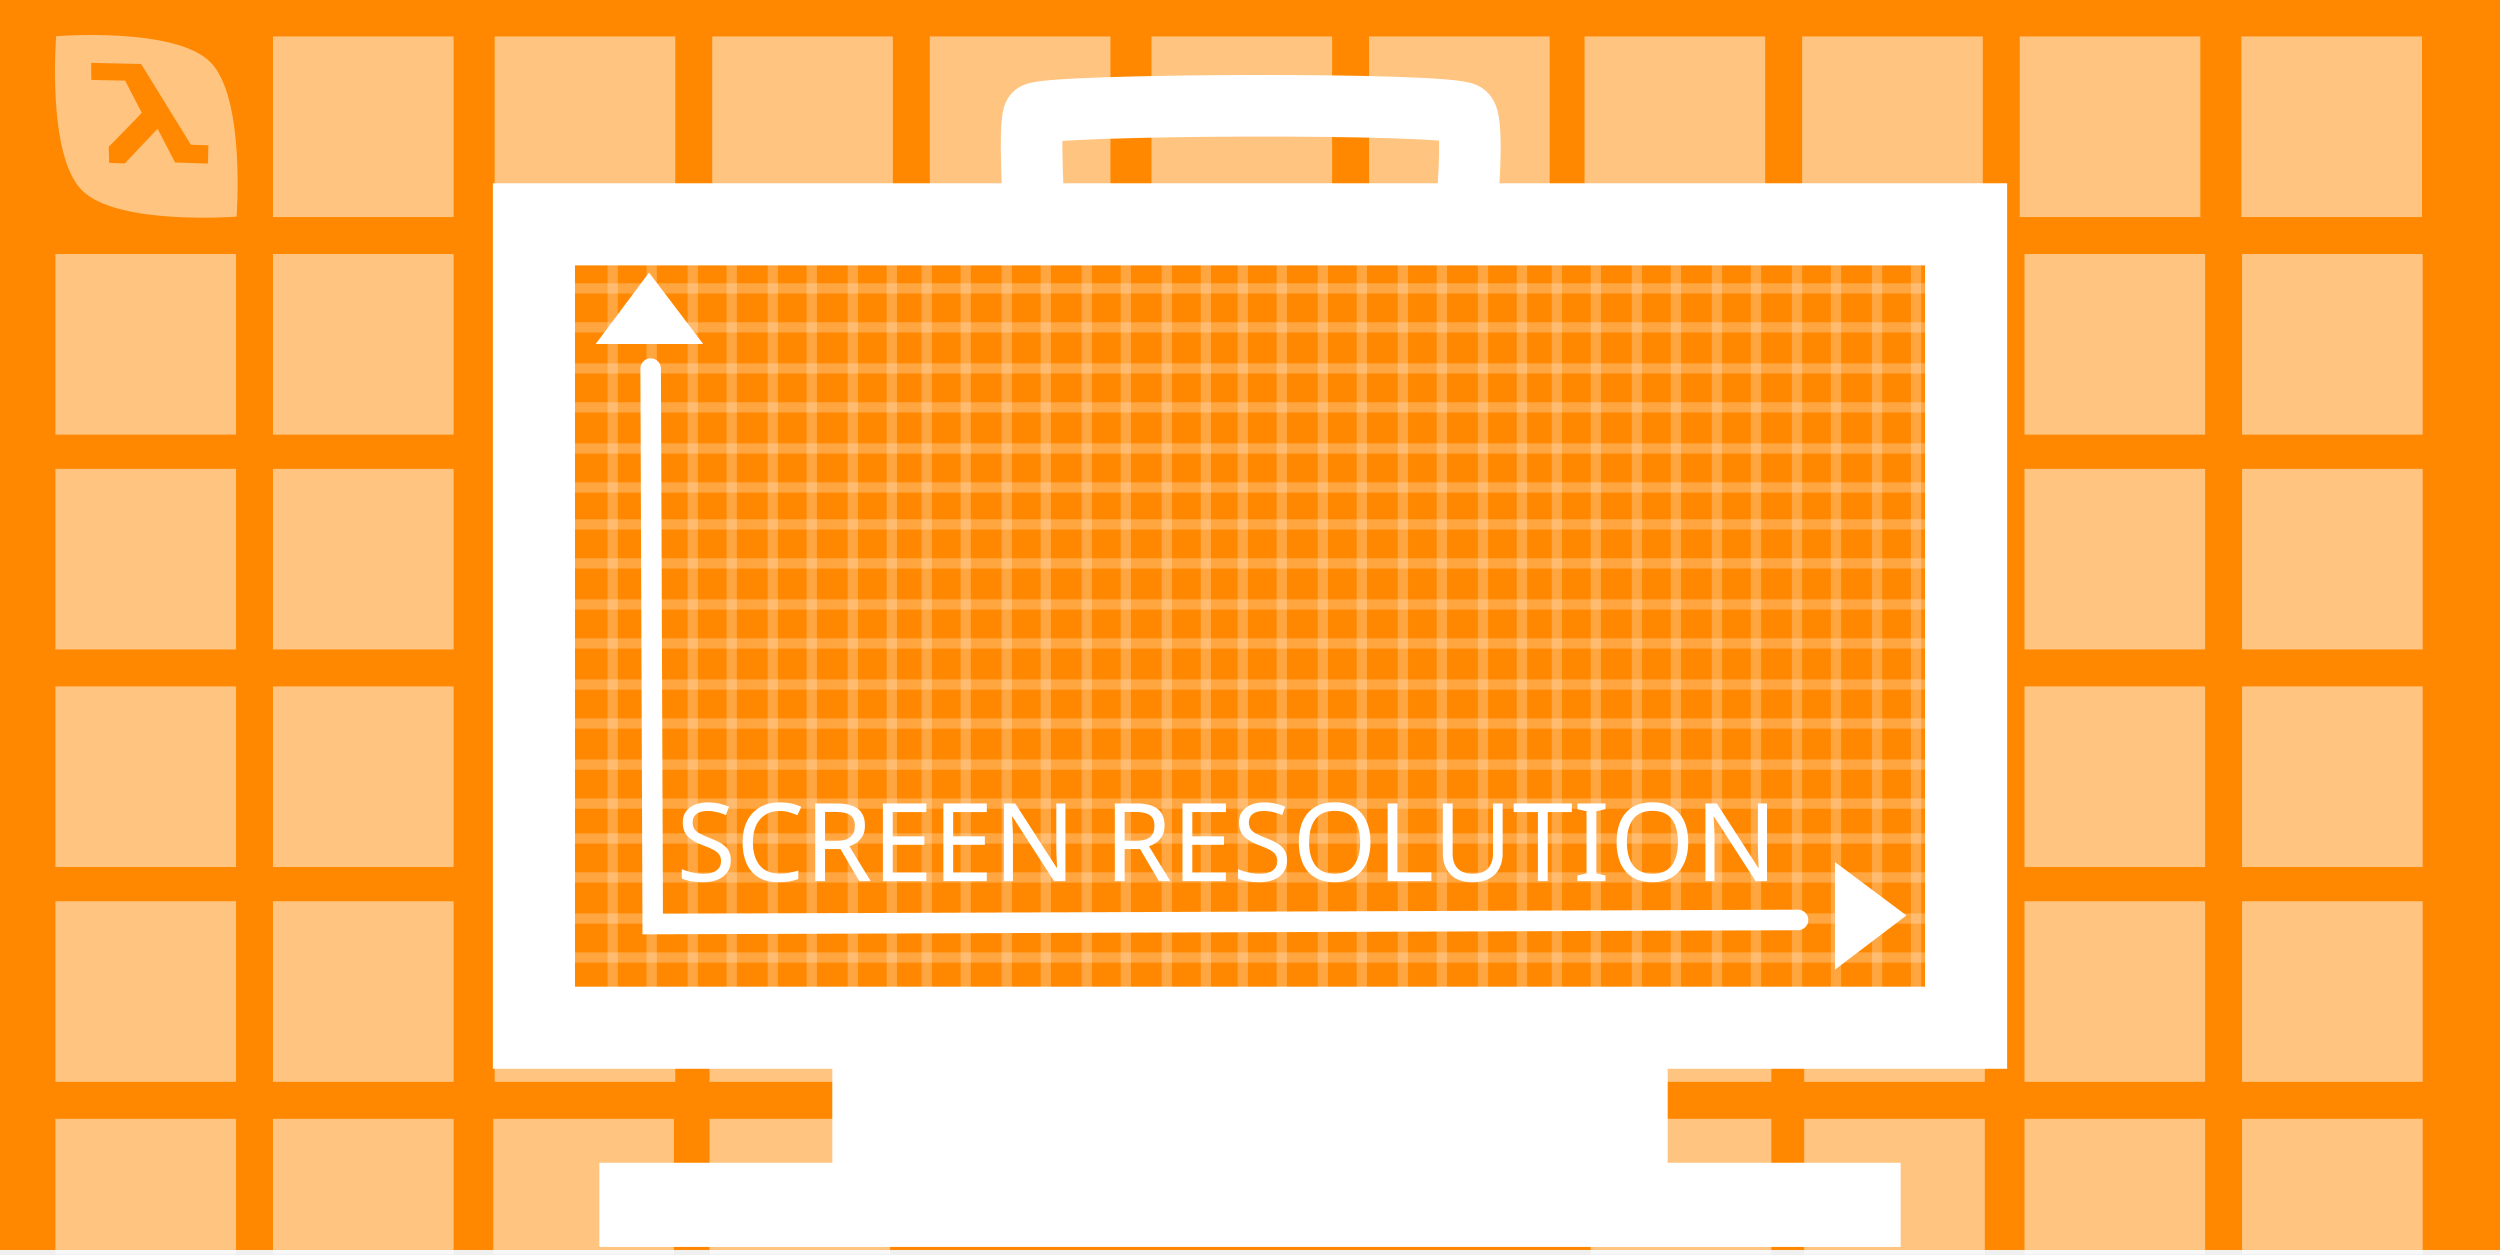
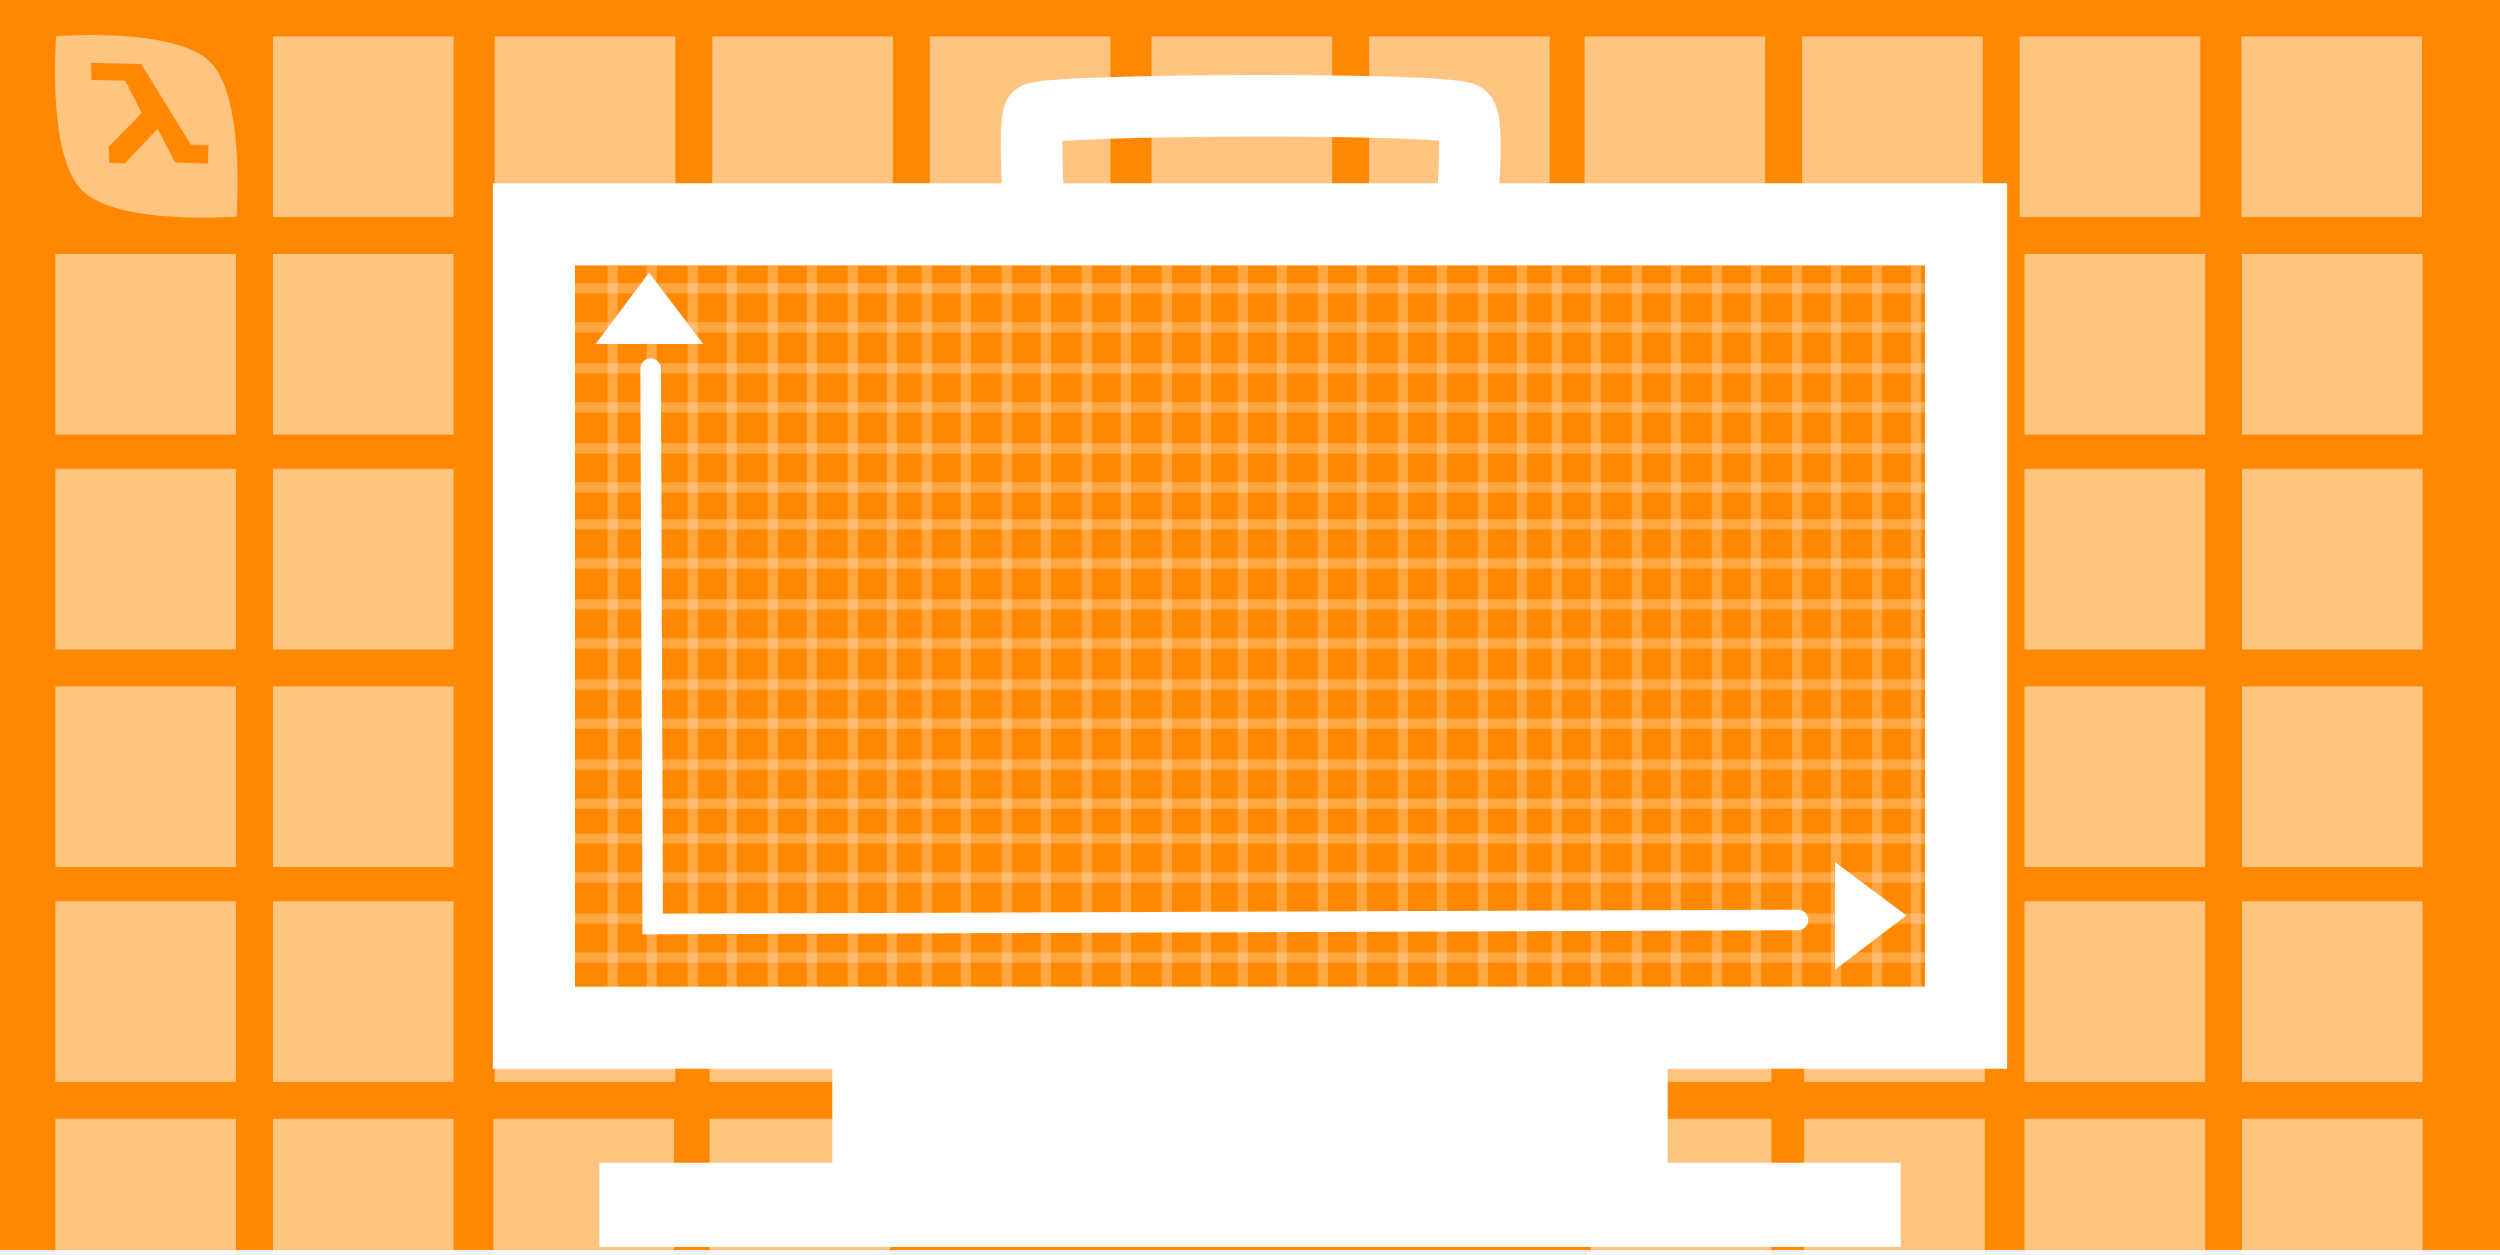
<svg xmlns="http://www.w3.org/2000/svg" version="1.1" width="609" height="305.542" viewBox="0,0,609,305.542">
  <g transform="translate(4.5,2.5)">
    <g data-paper-data="{&quot;isPaintingLayer&quot;:true}" fill-rule="nonzero" stroke-linejoin="miter" stroke-miterlimit="10" stroke-dasharray="" stroke-dashoffset="0" style="mix-blend-mode: normal">
      <path d="M-4.5,302v-304.5h609v304.5z" fill="#ff8800" stroke="none" stroke-width="1" stroke-linecap="butt" />
      <path d="M125.565,247.854v-195.707h348.87v195.707z" fill="none" stroke="#ffffff" stroke-width="20" stroke-linecap="butt" />
      <path d="M247.5,52.25c0,0 -1.579,-25.448 0,-27c2.436,-2.395 101.959,-2.875 105,0c2.397,2.266 0,27 0,27" fill="none" stroke="#ffffff" stroke-width="15" stroke-linecap="round" />
      <path d="M198.25,297v-54h203.5v54z" fill="#ffffff" stroke="none" stroke-width="0" stroke-linecap="butt" />
      <path d="M141.5,301.25v-20.5h317v20.5z" fill="#ffffff" stroke="none" stroke-width="0" stroke-linecap="butt" />
      <path d="M140.6,81.3l13,-17.4l13.2,17.4z" fill="#ffffff" stroke="#ffffff" stroke-width="0" stroke-linecap="butt" />
      <path d="M433.5,221.6l-279,1l-0.5,-135.3" fill="none" stroke="#ffffff" stroke-width="5" stroke-linecap="round" />
      <path d="M442.5,207.5l17.4,13l-17.4,13.2z" fill="#ffffff" stroke="#ffffff" stroke-width="0" stroke-linecap="butt" />
      <g fill="none" stroke-opacity="0.251" stroke="#ffffff" stroke-width="2.5" stroke-linecap="round">
        <g>
          <path d="M144.75,60.25v179.5" />
          <path d="M154.25,60.25v179.5" />
          <path d="M164.25,60.25v179.5" />
          <path d="M173.75,60.25v179.5" />
          <path d="M183.75,60.25v179.5" />
          <path d="M193.25,60.25v179.5" />
          <path d="M203.25,60.25v179.5" />
          <path d="M212.75,60.25v179.5" />
          <path d="M221.25,60.25v179.5" />
          <path d="M230.75,60.25v179.5" />
          <path d="M240.75,60.25v179.5" />
          <path d="M250.25,60.25v179.5" />
          <path d="M260.25,60.25v179.5" />
          <path d="M269.75,60.25v179.5" />
          <path d="M279.75,60.25v179.5" />
          <path d="M289.25,60.25v179.5" />
          <path d="M298.25,60.25v179.5" />
          <path d="M307.75,60.25v179.5" />
          <path d="M317.75,60.25v179.5" />
          <path d="M327.25,60.25v179.5" />
          <path d="M337.25,60.25v179.5" />
          <path d="M346.75,60.25v179.5" />
          <path d="M356.75,60.25v179.5" />
          <path d="M366.25,60.25v179.5" />
          <path d="M374.75,60.25v179.5" />
          <path d="M384.25,60.25v179.5" />
          <path d="M394.25,60.25v179.5" />
          <path d="M403.75,60.25v179.5" />
          <path d="M413.75,60.25v179.5" />
          <path d="M423.25,60.25v179.5" />
          <path d="M433.25,60.25v179.5" />
          <path d="M442.75,60.25v179.5" />
          <path d="M452.75,239.75v-179.5" />
          <path d="M462.25,60.25v179.5" />
        </g>
        <path d="M132.75,67.75h334.5" />
        <path d="M132.75,77.25h334.5" />
        <path d="M132.75,87.25h334.5" />
        <path d="M132.75,96.75h334.5" />
        <path d="M132.75,106.75h334.5" />
        <path d="M132.75,116.25h334.5" />
        <path d="M132.75,125.25h334.5" />
        <path d="M132.75,134.75h334.5" />
        <path d="M132.75,144.75h334.5" />
        <path d="M132.75,154.25h334.5" />
        <path d="M132.75,164.25h334.5" />
        <path d="M132.75,173.75h334.5" />
        <path d="M132.75,183.75h334.5" />
        <path d="M132.75,193.25h334.5" />
        <path d="M132.75,201.75h334.5" />
        <path d="M132.75,211.25h334.5" />
        <path d="M132.75,221.25h334.5" />
        <path d="M132.75,230.75h334.5" />
      </g>
      <path d="M9,103.375v-44h44v44z" fill-opacity="0.502" fill="#ffffff" stroke-opacity="0.502" stroke="#ffffff" stroke-width="0" stroke-linecap="butt" />
      <path d="M62,50.375v-44h44v44z" fill-opacity="0.502" fill="#ffffff" stroke-opacity="0.502" stroke="#ffffff" stroke-width="0" stroke-linecap="butt" />
      <path d="M62,103.375v-44h44v44z" fill-opacity="0.502" fill="#ffffff" stroke-opacity="0.502" stroke="#ffffff" stroke-width="0" stroke-linecap="butt" />
      <path d="M9,155.708v-44h44v44z" fill-opacity="0.502" fill="#ffffff" stroke-opacity="0.502" stroke="#ffffff" stroke-width="0" stroke-linecap="butt" />
      <path d="M9,208.708v-44h44v44z" fill-opacity="0.502" fill="#ffffff" stroke-opacity="0.502" stroke="#ffffff" stroke-width="0" stroke-linecap="butt" />
      <path d="M62,155.708v-44h44v44z" fill-opacity="0.502" fill="#ffffff" stroke-opacity="0.502" stroke="#ffffff" stroke-width="0" stroke-linecap="butt" />
      <path d="M62,208.708v-44h44v44z" fill-opacity="0.502" fill="#ffffff" stroke-opacity="0.502" stroke="#ffffff" stroke-width="0" stroke-linecap="butt" />
      <path d="M9,261.042v-44h44v44z" fill-opacity="0.502" fill="#ffffff" stroke-opacity="0.502" stroke="#ffffff" stroke-width="0" stroke-linecap="butt" />
      <path d="M9,303.042v-33h44v33z" fill-opacity="0.502" fill="#ffffff" stroke-opacity="0.502" stroke="#ffffff" stroke-width="0" stroke-linecap="butt" />
      <path d="M62,261.042v-44h44v44z" fill-opacity="0.502" fill="#ffffff" stroke-opacity="0.502" stroke="#ffffff" stroke-width="0" stroke-linecap="butt" />
      <path d="M62,303.042v-33h44v33z" fill-opacity="0.502" fill="#ffffff" stroke-opacity="0.502" stroke="#ffffff" stroke-width="0" stroke-linecap="butt" />
      <path d="M116,261.042v-20.333h44v20.333z" fill-opacity="0.502" fill="#ffffff" stroke-opacity="0.502" stroke="#ffffff" stroke-width="0" stroke-linecap="butt" />
      <path d="M115.667,303.042v-33h44v33z" fill-opacity="0.502" fill="#ffffff" stroke-opacity="0.502" stroke="#ffffff" stroke-width="0" stroke-linecap="butt" />
      <path d="M116,50.375v-44h44v44z" fill-opacity="0.502" fill="#ffffff" stroke-opacity="0.502" stroke="#ffffff" stroke-width="0" stroke-linecap="butt" />
      <path d="M169,50.375v-44h44v44z" fill-opacity="0.502" fill="#ffffff" stroke-opacity="0.502" stroke="#ffffff" stroke-width="0" stroke-linecap="butt" />
      <path d="M222,50.375v-44h44v44z" fill-opacity="0.502" fill="#ffffff" stroke-opacity="0.502" stroke="#ffffff" stroke-width="0" stroke-linecap="butt" />
      <path d="M276,50.375v-44h44v44z" fill-opacity="0.502" fill="#ffffff" stroke-opacity="0.502" stroke="#ffffff" stroke-width="0" stroke-linecap="butt" />
      <path d="M329,50.375v-44h44v44z" fill-opacity="0.502" fill="#ffffff" stroke-opacity="0.502" stroke="#ffffff" stroke-width="0" stroke-linecap="butt" />
      <path d="M381.5,50.375v-44h44v44z" fill-opacity="0.502" fill="#ffffff" stroke-opacity="0.502" stroke="#ffffff" stroke-width="0" stroke-linecap="butt" />
      <path d="M434.5,50.375v-44h44v44z" fill-opacity="0.502" fill="#ffffff" stroke-opacity="0.502" stroke="#ffffff" stroke-width="0" stroke-linecap="butt" />
      <path d="M487.5,50.375v-44h44v44z" fill-opacity="0.502" fill="#ffffff" stroke-opacity="0.502" stroke="#ffffff" stroke-width="0" stroke-linecap="butt" />
      <path d="M541.5,50.375v-44h44v44z" fill-opacity="0.502" fill="#ffffff" stroke-opacity="0.502" stroke="#ffffff" stroke-width="0" stroke-linecap="butt" />
      <path d="M541.667,103.375v-44h44v44z" data-paper-data="{&quot;index&quot;:null}" fill-opacity="0.502" fill="#ffffff" stroke-opacity="0.502" stroke="#ffffff" stroke-width="0" stroke-linecap="butt" />
      <path d="M488.667,103.375v-44h44v44z" data-paper-data="{&quot;index&quot;:null}" fill-opacity="0.502" fill="#ffffff" stroke-opacity="0.502" stroke="#ffffff" stroke-width="0" stroke-linecap="butt" />
      <path d="M541.667,155.708v-44h44v44z" data-paper-data="{&quot;index&quot;:null}" fill-opacity="0.502" fill="#ffffff" stroke-opacity="0.502" stroke="#ffffff" stroke-width="0" stroke-linecap="butt" />
      <path d="M541.667,208.708v-44h44v44z" data-paper-data="{&quot;index&quot;:null}" fill-opacity="0.502" fill="#ffffff" stroke-opacity="0.502" stroke="#ffffff" stroke-width="0" stroke-linecap="butt" />
      <path d="M488.667,155.708v-44h44v44z" data-paper-data="{&quot;index&quot;:null}" fill-opacity="0.502" fill="#ffffff" stroke-opacity="0.502" stroke="#ffffff" stroke-width="0" stroke-linecap="butt" />
      <path d="M488.667,208.708v-44h44v44z" data-paper-data="{&quot;index&quot;:null}" fill-opacity="0.502" fill="#ffffff" stroke-opacity="0.502" stroke="#ffffff" stroke-width="0" stroke-linecap="butt" />
      <path d="M541.667,261.042v-44h44v44z" data-paper-data="{&quot;index&quot;:null}" fill-opacity="0.502" fill="#ffffff" stroke-opacity="0.502" stroke="#ffffff" stroke-width="0" stroke-linecap="butt" />
      <path d="M541.667,303.042v-33h44v33z" data-paper-data="{&quot;index&quot;:null}" fill-opacity="0.502" fill="#ffffff" stroke-opacity="0.502" stroke="#ffffff" stroke-width="0" stroke-linecap="butt" />
      <path d="M488.667,261.042v-44h44v44z" data-paper-data="{&quot;index&quot;:null}" fill-opacity="0.502" fill="#ffffff" stroke-opacity="0.502" stroke="#ffffff" stroke-width="0" stroke-linecap="butt" />
      <path d="M488.667,303.042v-33h44v33z" data-paper-data="{&quot;index&quot;:null}" fill-opacity="0.502" fill="#ffffff" stroke-opacity="0.502" stroke="#ffffff" stroke-width="0" stroke-linecap="butt" />
      <path d="M435,261.042v-20.333l44,-0.333v20.667z" data-paper-data="{&quot;index&quot;:null}" fill-opacity="0.502" fill="#ffffff" stroke-opacity="0.502" stroke="#ffffff" stroke-width="0" stroke-linecap="butt" />
      <path d="M435,303.042v-33h44v33z" data-paper-data="{&quot;index&quot;:null}" fill-opacity="0.502" fill="#ffffff" stroke-opacity="0.502" stroke="#ffffff" stroke-width="0" stroke-linecap="butt" />
      <path d="M168.333,303.042v-33h44v33z" fill-opacity="0.502" fill="#ffffff" stroke-opacity="0.502" stroke="#ffffff" stroke-width="0" stroke-linecap="butt" />
      <path d="M168.333,261.042v-20.333h44v20.333z" fill-opacity="0.502" fill="#ffffff" stroke-opacity="0.502" stroke="#ffffff" stroke-width="0" stroke-linecap="butt" />
      <path d="M383,303.042v-33h44v33z" data-paper-data="{&quot;index&quot;:null}" fill-opacity="0.502" fill="#ffffff" stroke-opacity="0.502" stroke="#ffffff" stroke-width="0" stroke-linecap="butt" />
      <path d="M383,261.042v-20.333h44v20.333z" data-paper-data="{&quot;index&quot;:null}" fill-opacity="0.502" fill="#ffffff" stroke-opacity="0.502" stroke="#ffffff" stroke-width="0" stroke-linecap="butt" />
      <path d="M46.727,12.615c8.631,8.631 6.4,37.654 6.4,37.654c0,0 -29.024,2.231 -37.654,-6.4c-8.631,-8.631 -6.3,-37.554 -6.3,-37.554c0,0 28.924,-2.331 37.554,6.3zM38.145,37.078l7.995,0.278l0.123,-4.468l-4.254,-0.128l-12.136,-19.682l-12.175,-0.256l0.057,4.153l8.22,0.163c0,0 3.26,6.242 4.058,7.835c0.035,0.069 -8.041,8.286 -8.041,8.286l0.095,3.914l3.801,0.146l8.001,-8.455z" fill-opacity="0.502" fill="#ffffff" stroke="#ffffff" stroke-width="0" stroke-linecap="butt" />
-       <text transform="translate(160.2229,212.1438) scale(0.66252,0.66252)" font-size="40" xml:space="preserve" fill="#ffffff" fill-rule="nonzero" stroke="none" stroke-width="1" stroke-linecap="butt" stroke-linejoin="miter" stroke-miterlimit="10" stroke-dasharray="" stroke-dashoffset="0" font-family="&quot;ヒラギノ角ゴ Pro W3&quot;, &quot;Hiragino Kaku Gothic Pro&quot;, Osaka, &quot;メイリオ&quot;, Meiryo, &quot;ＭＳ Ｐゴシック&quot;, &quot;MS PGothic&quot;" font-weight="normal" text-anchor="start" style="mix-blend-mode: normal">
-         <tspan x="0" dy="0">SCREEN RESOLUTION</tspan>
-       </text>
    </g>
  </g>
</svg>
